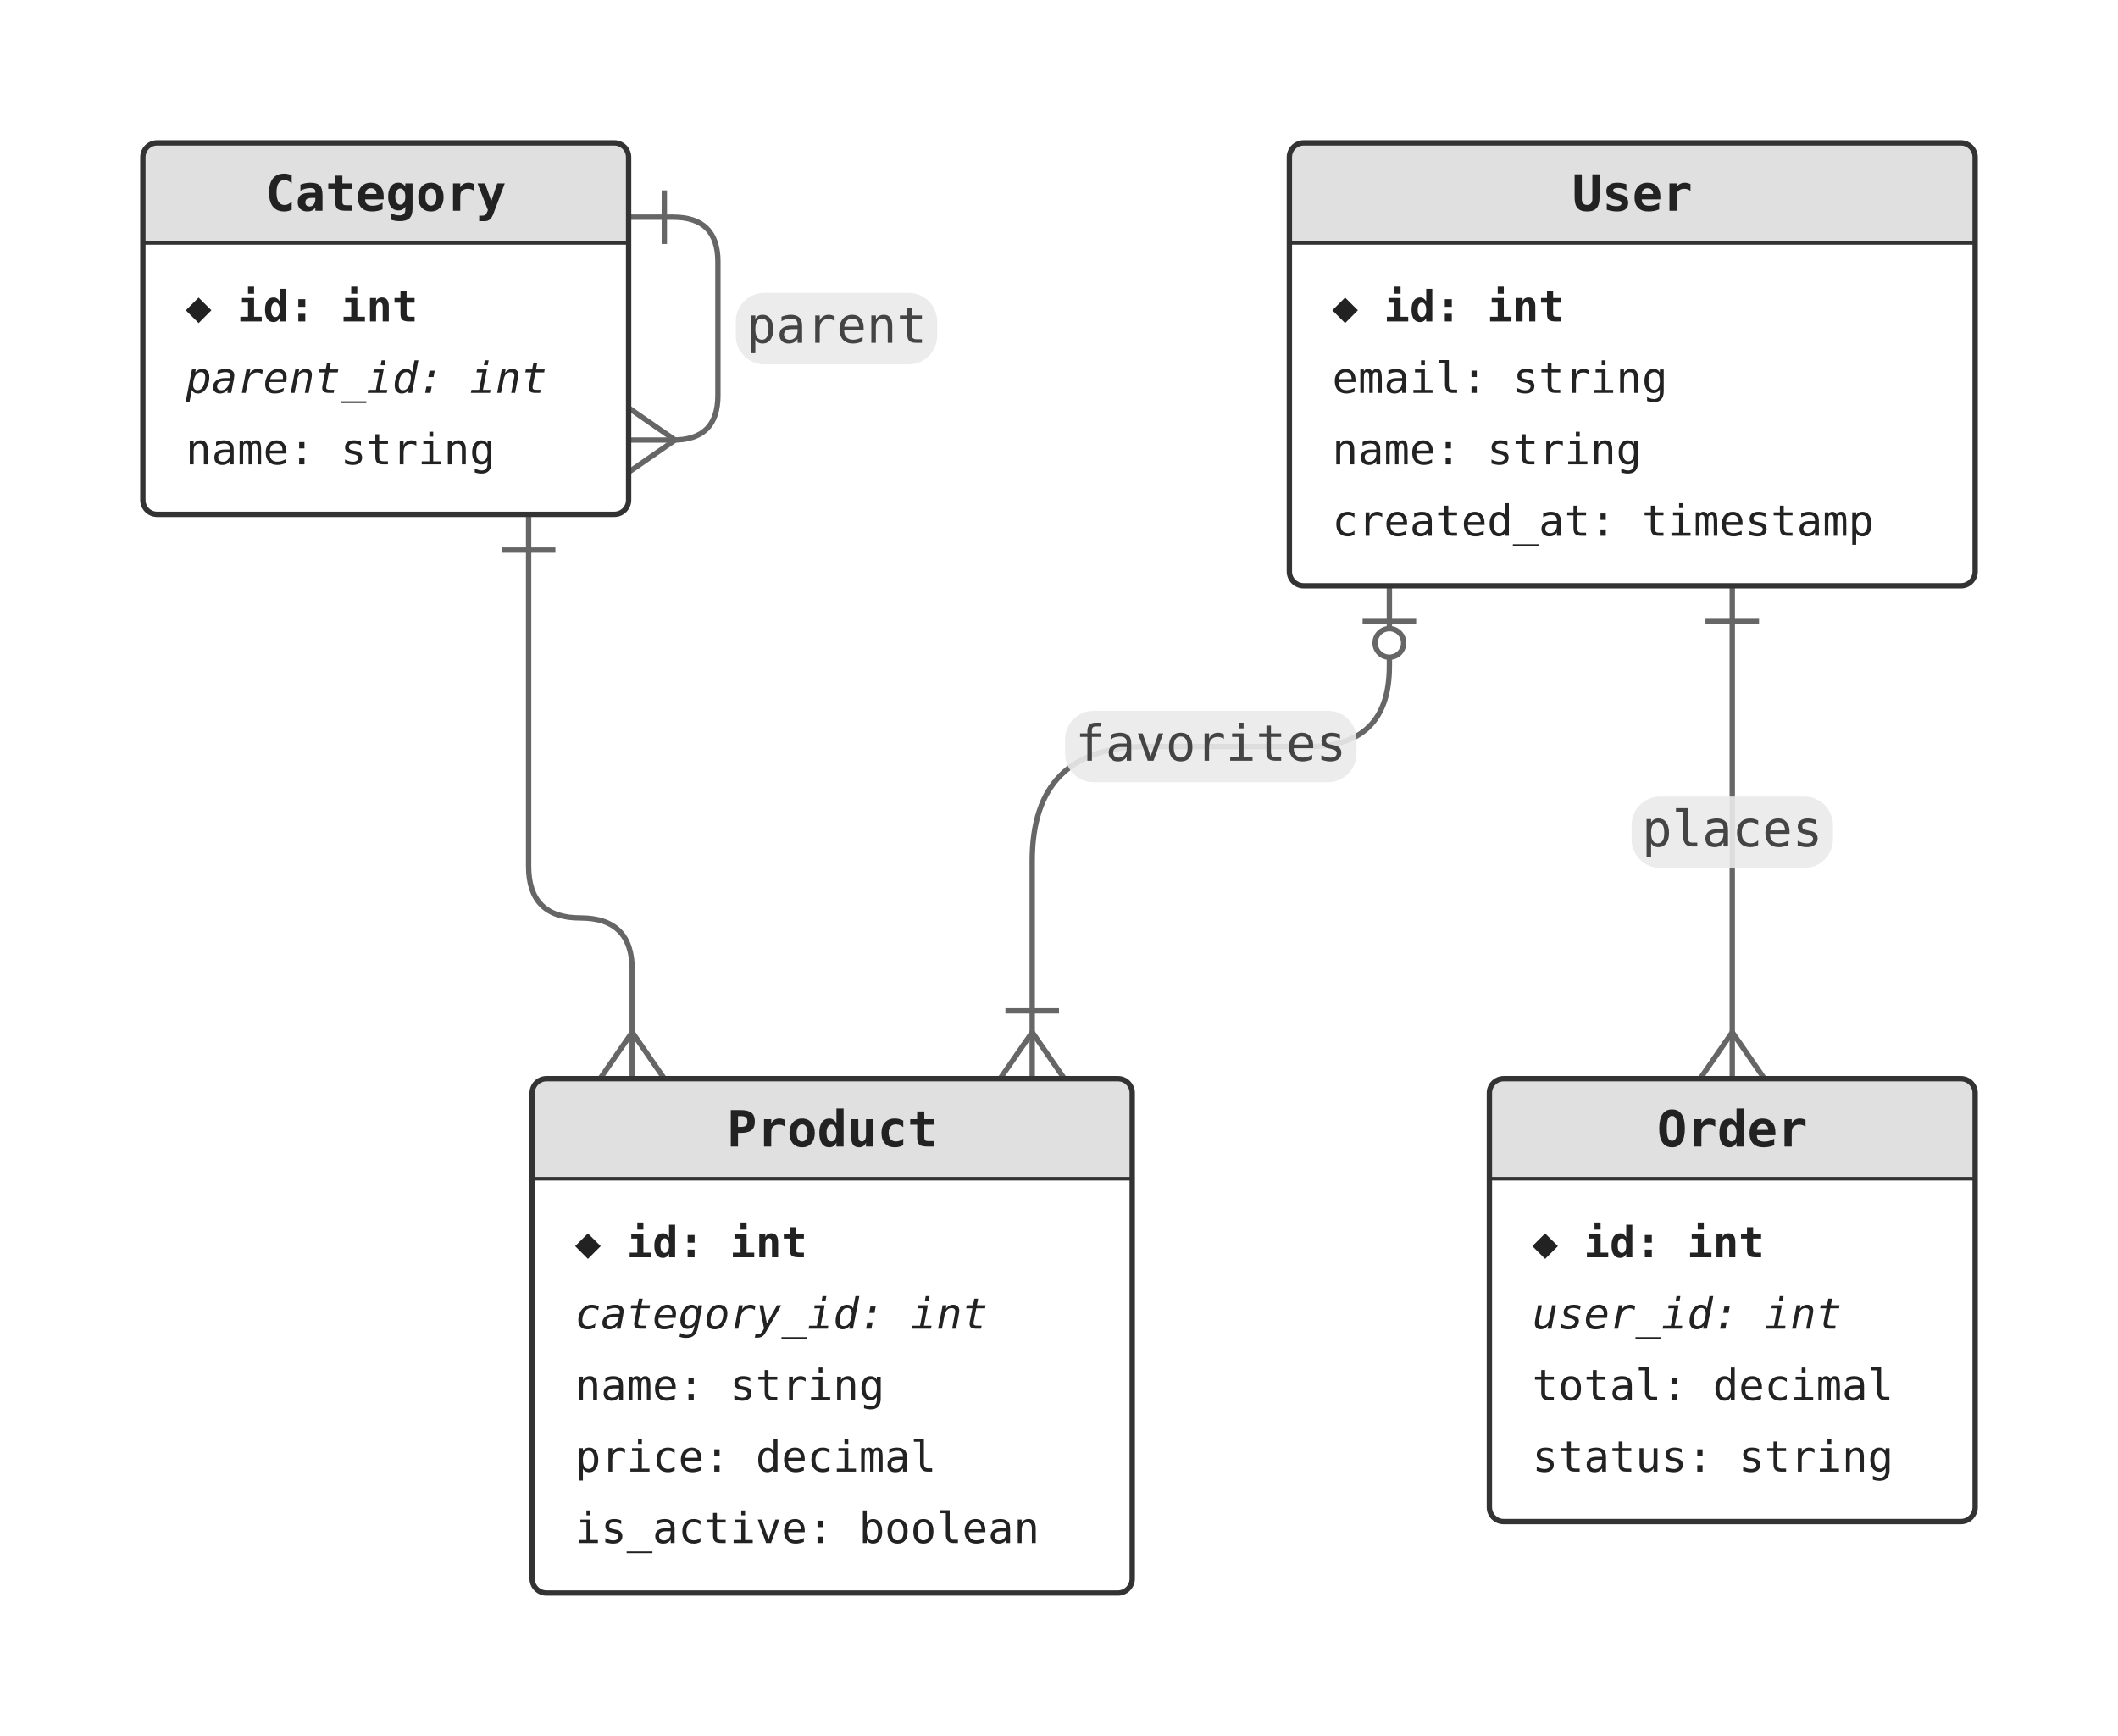
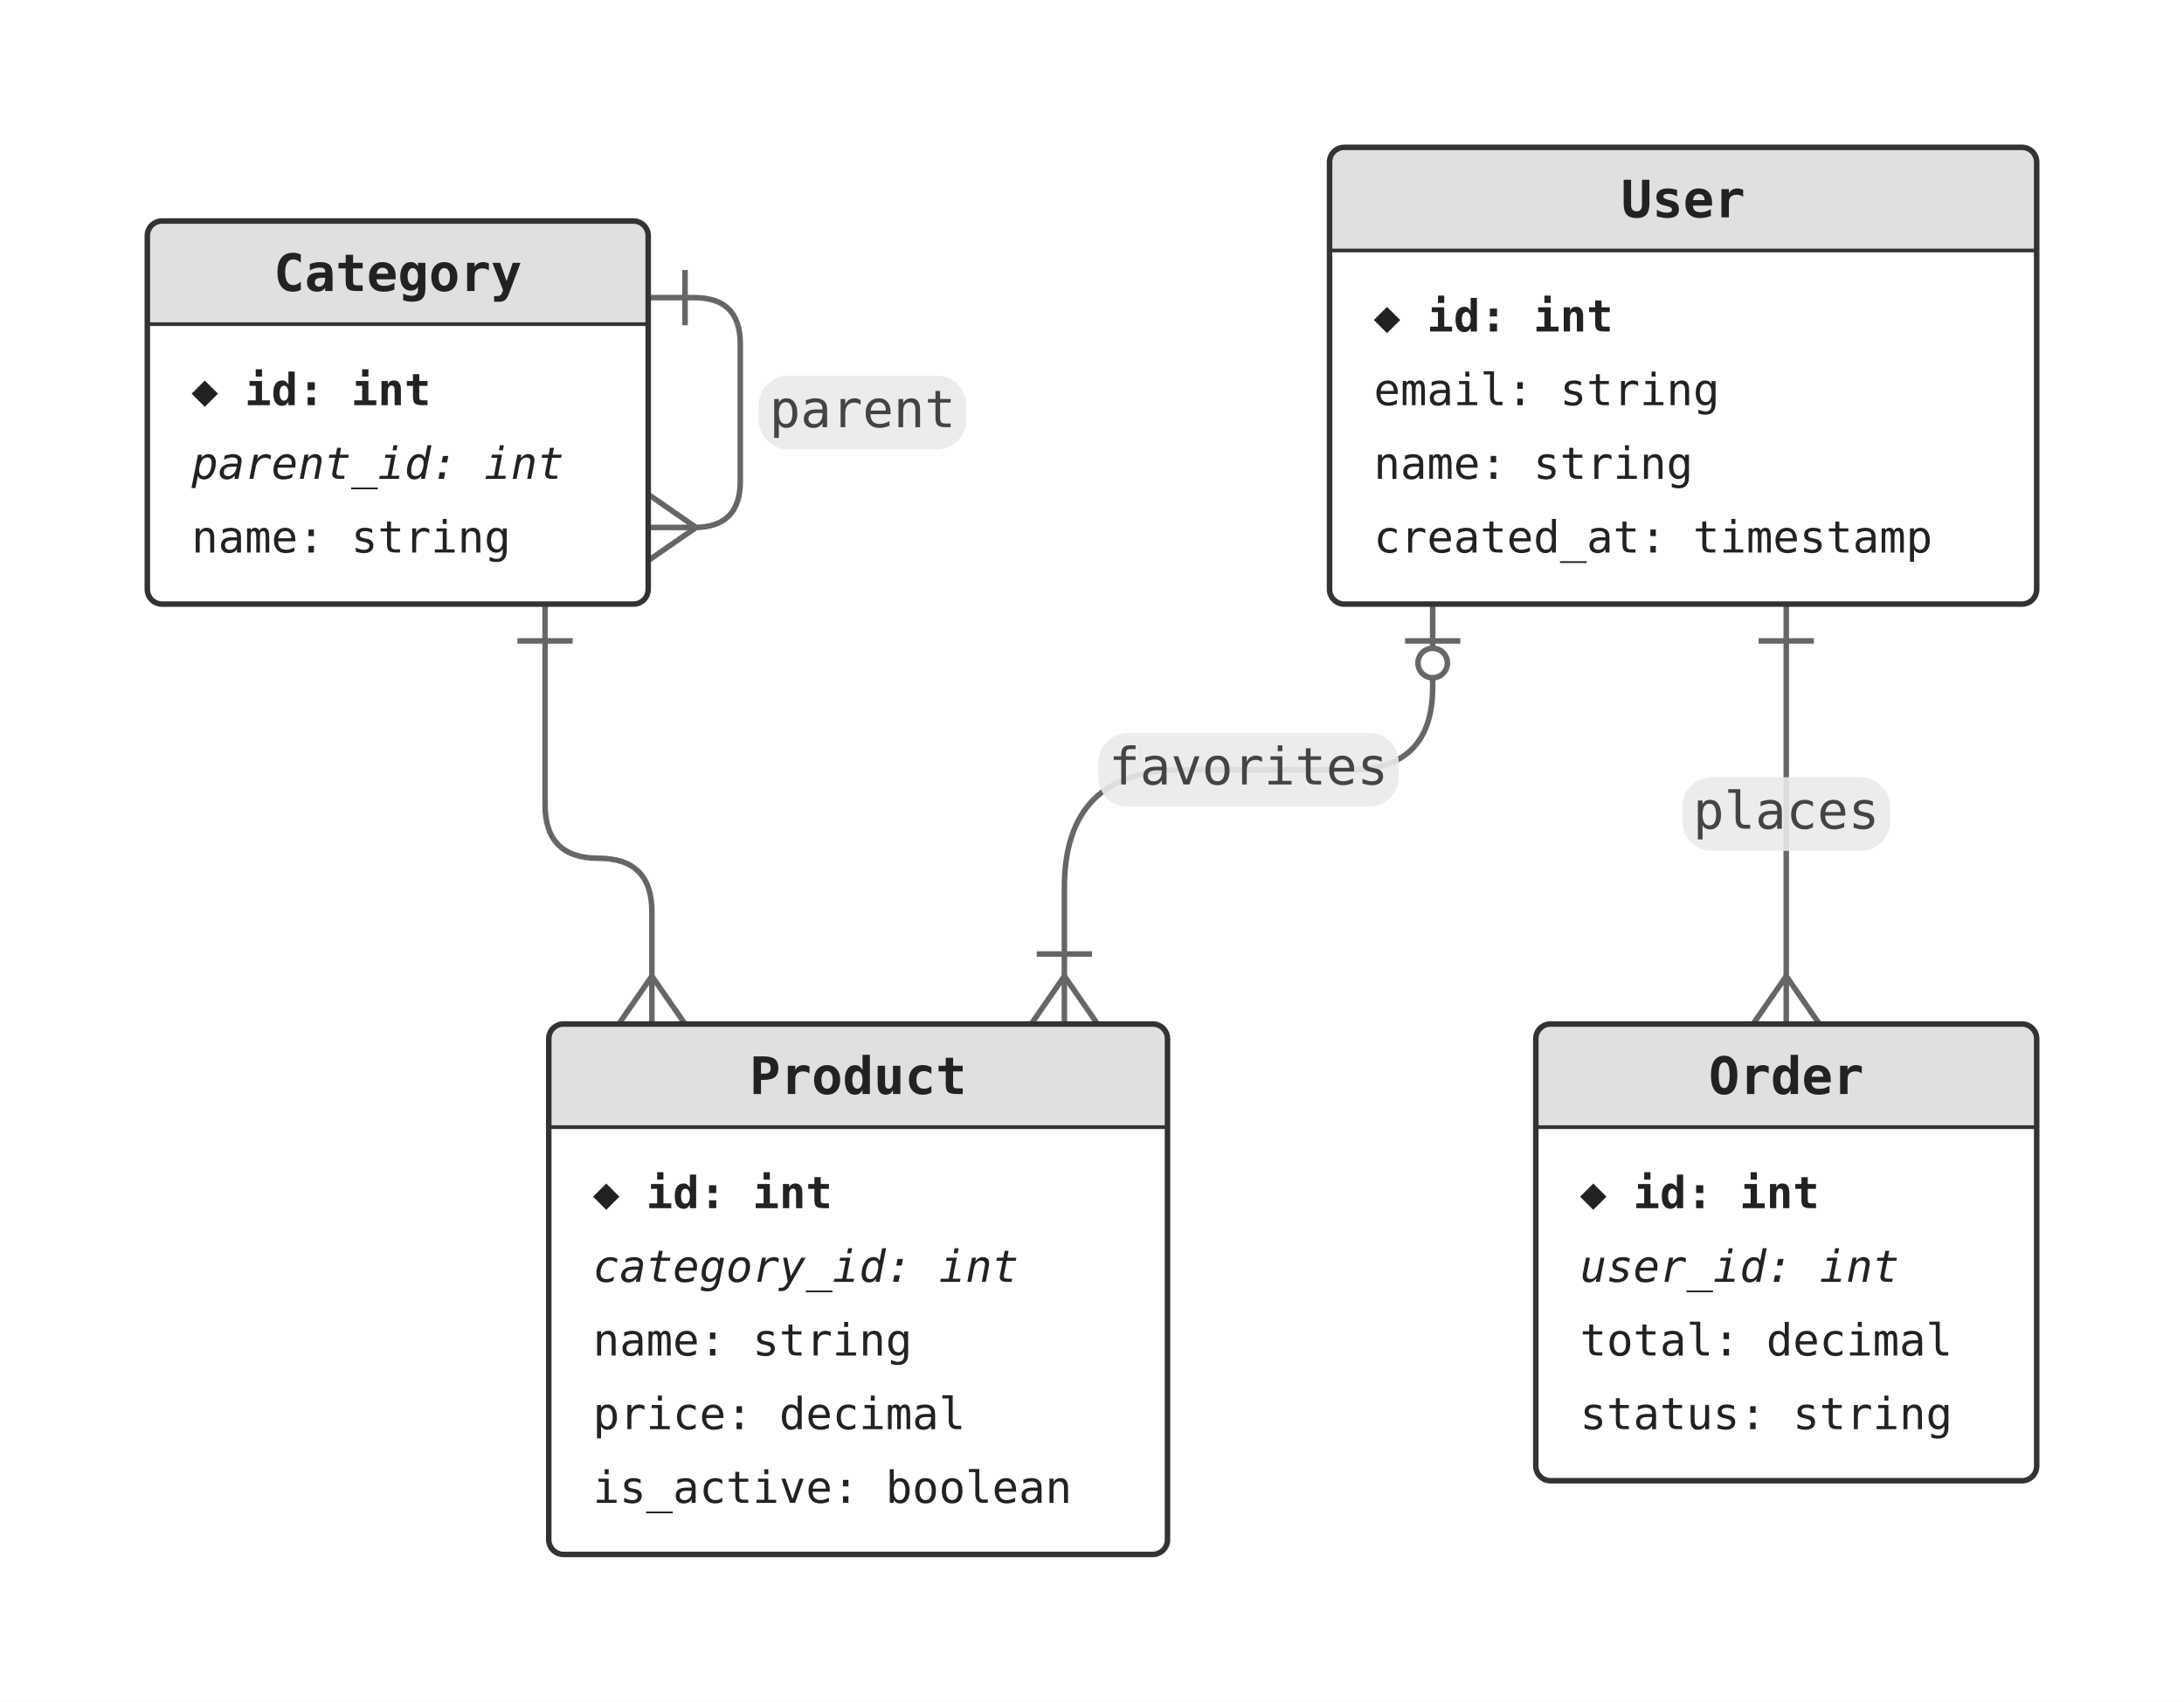
- <svg xmlns="http://www.w3.org/2000/svg" width="593" height="486" viewBox="0 0 593 486">
+ <svg xmlns="http://www.w3.org/2000/svg" width="593" height="462" viewBox="0 0 593 462">
  <style>
  .canvas { fill: #fff; }
  .entity-bg { fill: #fff; }
  .entity-header { fill: #e0e0e0; }
  .entity-border { fill: none; stroke: #333; stroke-width: 1.5; }
  .entity-separator { stroke: #333; stroke-width: 1; }
  .entity-name { font-family: monospace; font-size: 14px; font-weight: bold; fill: #222; }
  .column-text { font-family: monospace; font-size: 12px; fill: #222; }
  .pk { font-weight: bold; }
  .fk { font-style: italic; }
  .edge { stroke: #666; stroke-width: 1.5; fill: none; }
  .edge-symbol { stroke: #666; stroke-width: 1.5; fill: none; }
  .edge-symbol-zero { stroke: #666; stroke-width: 1.5; fill: #fff; }
  .edge-label-bg { fill: rgba(234,234,234,0.9); }
  .edge-label { font-family: monospace; font-size: 14px; fill: #444; }
  .cardinality-bg { fill: rgba(224,224,224,0.95); }
  .cardinality { font-family: monospace; font-size: 15px; font-weight: bold; fill: #222; }
  @media (prefers-color-scheme: dark) {
    .canvas { fill: #0d1117; }
    .entity-bg { fill: #161b22; }
    .entity-header { fill: #262c36; }
    .entity-border { stroke: #6e7681; }
    .entity-separator { stroke: #6e7681; }
    .entity-name { fill: #e6edf3; }
    .column-text { fill: #e6edf3; }
    .edge { stroke: #8b949e; }
    .edge-symbol { stroke: #8b949e; }
    .edge-symbol-zero { stroke: #8b949e; fill: #0d1117; }
    .edge-label-bg { fill: rgba(48,54,61,0.92); }
    .edge-label { fill: #c9d1d9; }
    .cardinality-bg { fill: rgba(60,67,76,0.95); }
    .cardinality { fill: #f0f6fc; }
  }
</style>
  <rect class="canvas" width="100%" height="100%" />
-   <path class="edge" d="M 176 60.8 L 188.5 60.8 Q 201 60.8 201 73.3 L 201 110.7 Q 201 123.2 188.5 123.2 L 176 123.2" />
-   <path class="edge-symbol" d="M 186 53.3 L 186 68.3" />
-   <path class="edge-symbol" d="M 189 123.2 L 176 114.2" />
-   <path class="edge-symbol" d="M 189 123.2 L 176 132.2" />
-   <path class="edge" d="M 148 144 L 148 242.5 Q 148 257 162.5 257 L 162.5 257 Q 177 257 177 271.5 L 177 302" />
-   <path class="edge-symbol" d="M 155.5 154 L 140.5 154" />
-   <path class="edge-symbol" d="M 177 289 L 168 302" />
-   <path class="edge-symbol" d="M 177 289 L 186 302" />
-   <path class="edge" d="M 485 164 L 485 302" />
+   <path class="edge" d="M 176 80.8 L 188.5 80.8 Q 201 80.8 201 93.3 L 201 130.7 Q 201 143.2 188.5 143.2 L 176 143.2" />
+   <path class="edge-symbol" d="M 186 73.3 L 186 88.3" />
+   <path class="edge-symbol" d="M 189 143.2 L 176 134.2" />
+   <path class="edge-symbol" d="M 189 143.2 L 176 152.2" />
+   <path class="edge" d="M 148 164 L 148 218.5 Q 148 233 162.5 233 L 162.5 233 Q 177 233 177 247.5 L 177 278" />
+   <path class="edge-symbol" d="M 155.5 174 L 140.5 174" />
+   <path class="edge-symbol" d="M 177 265 L 168 278" />
+   <path class="edge-symbol" d="M 177 265 L 186 278" />
+   <path class="edge" d="M 485 164 L 485 278" />
  <path class="edge-symbol" d="M 492.5 174 L 477.5 174" />
-   <path class="edge-symbol" d="M 485 289 L 476 302" />
-   <path class="edge-symbol" d="M 485 289 L 494 302" />
-   <path class="edge" d="M 389 164 L 389 186.5 Q 389 209 366.5 209 L 321 209 Q 289 209 289 241 L 289 302" />
+   <path class="edge-symbol" d="M 485 265 L 476 278" />
+   <path class="edge-symbol" d="M 485 265 L 494 278" />
+   <path class="edge" d="M 389 164 L 389 186.5 Q 389 209 366.5 209 L 321 209 Q 289 209 289 241 L 289 278" />
  <path class="edge-symbol" d="M 396.5 174 L 381.5 174" />
  <circle class="edge-symbol-zero" cx="389" cy="180" r="4" />
-   <path class="edge-symbol" d="M 289 289 L 280 302" />
-   <path class="edge-symbol" d="M 289 289 L 298 302" />
-   <path class="edge-symbol" d="M 281.5 283 L 296.5 283" />
-   <rect class="entity-bg" x="40" y="40" width="136" height="104" rx="4" />
-   <rect class="entity-header" x="40" y="40" width="136" height="28" rx="4" />
-   <rect class="entity-header" x="40" y="64" width="136" height="4" />
-   <text class="entity-name" x="108" y="59" text-anchor="middle">Category</text>
-   <line class="entity-separator" x1="40" y1="68" x2="176" y2="68" />
-   <text class="column-text pk" x="52" y="90">◆ id: int</text>
-   <text class="column-text fk" x="52" y="110">  parent_id: int</text>
-   <text class="column-text" x="52" y="130">  name: string</text>
-   <rect class="entity-border" x="40" y="40" width="136" height="104" rx="4" />
+   <path class="edge-symbol" d="M 289 265 L 280 278" />
+   <path class="edge-symbol" d="M 289 265 L 298 278" />
+   <path class="edge-symbol" d="M 281.5 259 L 296.5 259" />
+   <rect class="entity-bg" x="40" y="60" width="136" height="104" rx="4" />
+   <rect class="entity-header" x="40" y="60" width="136" height="28" rx="4" />
+   <rect class="entity-header" x="40" y="84" width="136" height="4" />
+   <text class="entity-name" x="108" y="79" text-anchor="middle">Category</text>
+   <line class="entity-separator" x1="40" y1="88" x2="176" y2="88" />
+   <text class="column-text pk" x="52" y="110">◆ id: int</text>
+   <text class="column-text fk" x="52" y="130">  parent_id: int</text>
+   <text class="column-text" x="52" y="150">  name: string</text>
+   <rect class="entity-border" x="40" y="60" width="136" height="104" rx="4" />
  <rect class="entity-bg" x="361" y="40" width="192" height="124" rx="4" />
  <rect class="entity-header" x="361" y="40" width="192" height="28" rx="4" />
  <rect class="entity-header" x="361" y="64" width="192" height="4" />
  <text class="entity-name" x="457" y="59" text-anchor="middle">User</text>
  <line class="entity-separator" x1="361" y1="68" x2="553" y2="68" />
  <text class="column-text pk" x="373" y="90">◆ id: int</text>
  <text class="column-text" x="373" y="110">  email: string</text>
  <text class="column-text" x="373" y="130">  name: string</text>
  <text class="column-text" x="373" y="150">  created_at: timestamp</text>
  <rect class="entity-border" x="361" y="40" width="192" height="124" rx="4" />
-   <rect class="entity-bg" x="149" y="302" width="168" height="144" rx="4" />
-   <rect class="entity-header" x="149" y="302" width="168" height="28" rx="4" />
-   <rect class="entity-header" x="149" y="326" width="168" height="4" />
-   <text class="entity-name" x="233" y="321" text-anchor="middle">Product</text>
-   <line class="entity-separator" x1="149" y1="330" x2="317" y2="330" />
-   <text class="column-text pk" x="161" y="352">◆ id: int</text>
-   <text class="column-text fk" x="161" y="372">  category_id: int</text>
-   <text class="column-text" x="161" y="392">  name: string</text>
-   <text class="column-text" x="161" y="412">  price: decimal</text>
-   <text class="column-text" x="161" y="432">  is_active: boolean</text>
-   <rect class="entity-border" x="149" y="302" width="168" height="144" rx="4" />
-   <rect class="entity-bg" x="417" y="302" width="136" height="124" rx="4" />
-   <rect class="entity-header" x="417" y="302" width="136" height="28" rx="4" />
-   <rect class="entity-header" x="417" y="326" width="136" height="4" />
-   <text class="entity-name" x="485" y="321" text-anchor="middle">Order</text>
-   <line class="entity-separator" x1="417" y1="330" x2="553" y2="330" />
-   <text class="column-text pk" x="429" y="352">◆ id: int</text>
-   <text class="column-text fk" x="429" y="372">  user_id: int</text>
-   <text class="column-text" x="429" y="392">  total: decimal</text>
-   <text class="column-text" x="429" y="412">  status: string</text>
-   <rect class="entity-border" x="417" y="302" width="136" height="124" rx="4" />
-   <rect class="edge-label-bg" x="206.0" y="82.0" width="56.4" height="20.0" rx="8" />
-   <text class="edge-label" x="234.2" y="92" text-anchor="middle" dominant-baseline="middle">parent</text>
-   <rect class="edge-label-bg" x="456.8" y="223.0" width="56.4" height="20.0" rx="8" />
-   <text class="edge-label" x="485" y="233" text-anchor="middle" dominant-baseline="middle">places</text>
+   <rect class="entity-bg" x="149" y="278" width="168" height="144" rx="4" />
+   <rect class="entity-header" x="149" y="278" width="168" height="28" rx="4" />
+   <rect class="entity-header" x="149" y="302" width="168" height="4" />
+   <text class="entity-name" x="233" y="297" text-anchor="middle">Product</text>
+   <line class="entity-separator" x1="149" y1="306" x2="317" y2="306" />
+   <text class="column-text pk" x="161" y="328">◆ id: int</text>
+   <text class="column-text fk" x="161" y="348">  category_id: int</text>
+   <text class="column-text" x="161" y="368">  name: string</text>
+   <text class="column-text" x="161" y="388">  price: decimal</text>
+   <text class="column-text" x="161" y="408">  is_active: boolean</text>
+   <rect class="entity-border" x="149" y="278" width="168" height="144" rx="4" />
+   <rect class="entity-bg" x="417" y="278" width="136" height="124" rx="4" />
+   <rect class="entity-header" x="417" y="278" width="136" height="28" rx="4" />
+   <rect class="entity-header" x="417" y="302" width="136" height="4" />
+   <text class="entity-name" x="485" y="297" text-anchor="middle">Order</text>
+   <line class="entity-separator" x1="417" y1="306" x2="553" y2="306" />
+   <text class="column-text pk" x="429" y="328">◆ id: int</text>
+   <text class="column-text fk" x="429" y="348">  user_id: int</text>
+   <text class="column-text" x="429" y="368">  total: decimal</text>
+   <text class="column-text" x="429" y="388">  status: string</text>
+   <rect class="entity-border" x="417" y="278" width="136" height="124" rx="4" />
+   <rect class="edge-label-bg" x="206.0" y="102.0" width="56.4" height="20.0" rx="8" />
+   <text class="edge-label" x="234.2" y="112" text-anchor="middle" dominant-baseline="middle">parent</text>
+   <rect class="edge-label-bg" x="456.8" y="211.0" width="56.4" height="20.0" rx="8" />
+   <text class="edge-label" x="485" y="221" text-anchor="middle" dominant-baseline="middle">places</text>
  <rect class="edge-label-bg" x="298.2" y="199.0" width="81.6" height="20.0" rx="8" />
  <text class="edge-label" x="339" y="209" text-anchor="middle" dominant-baseline="middle">favorites</text>
</svg>
